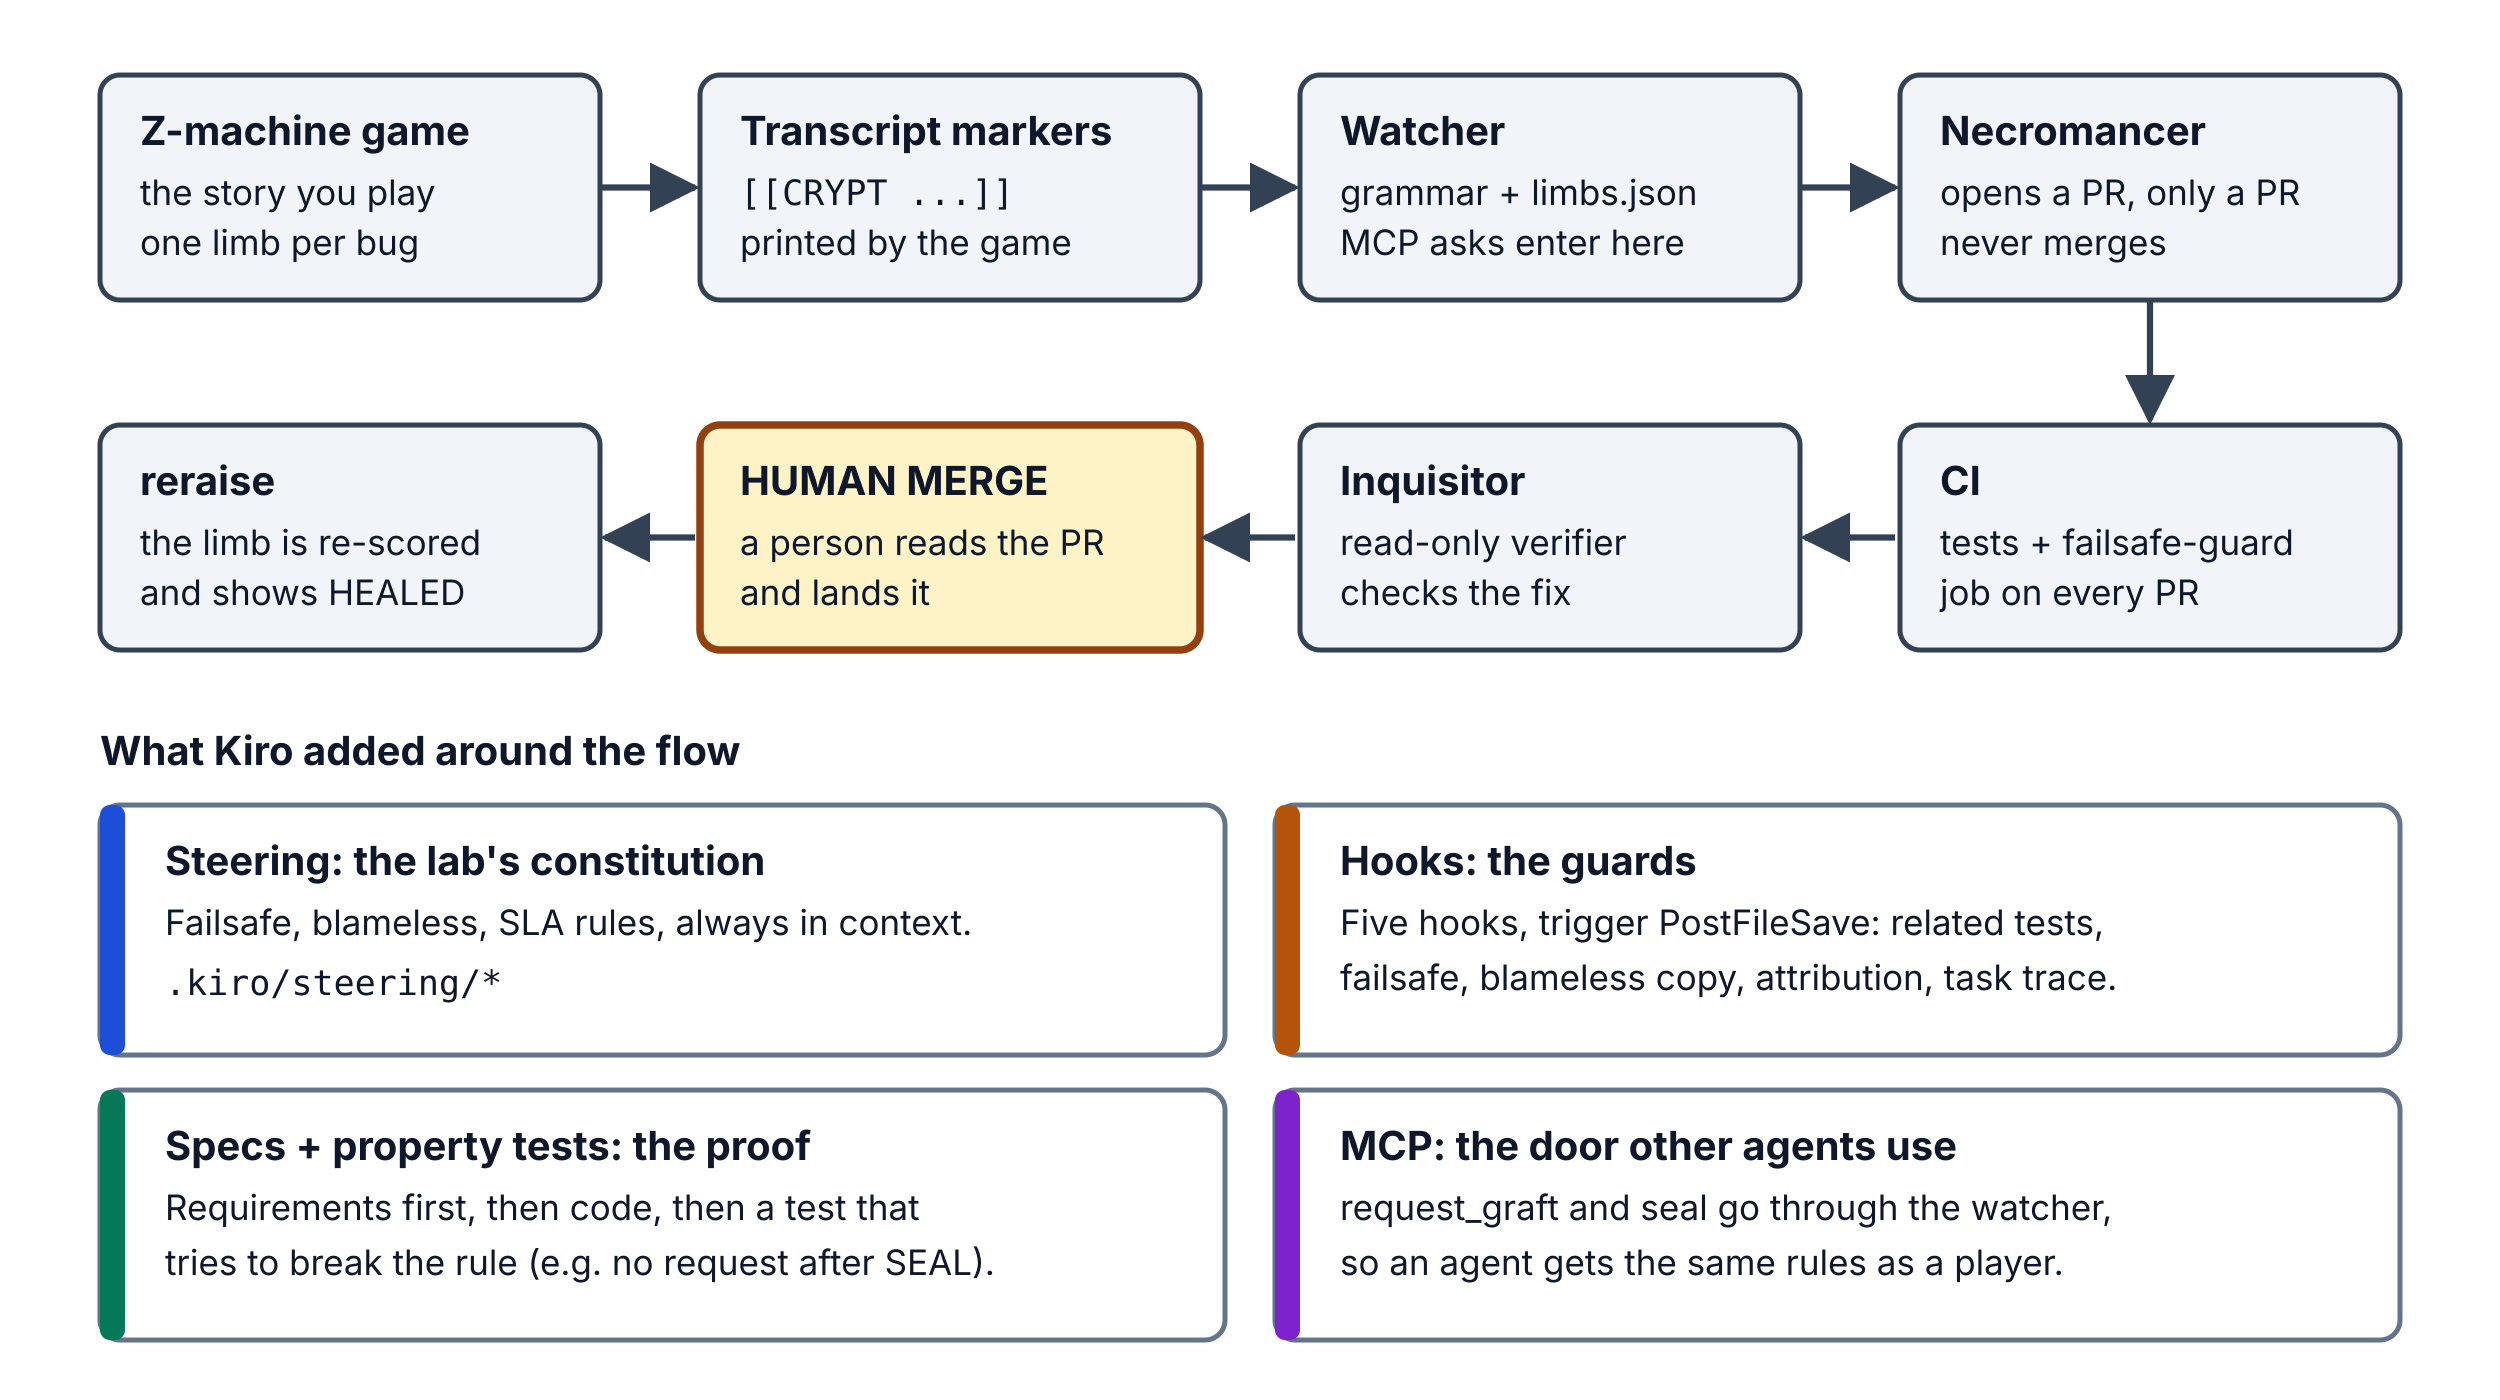
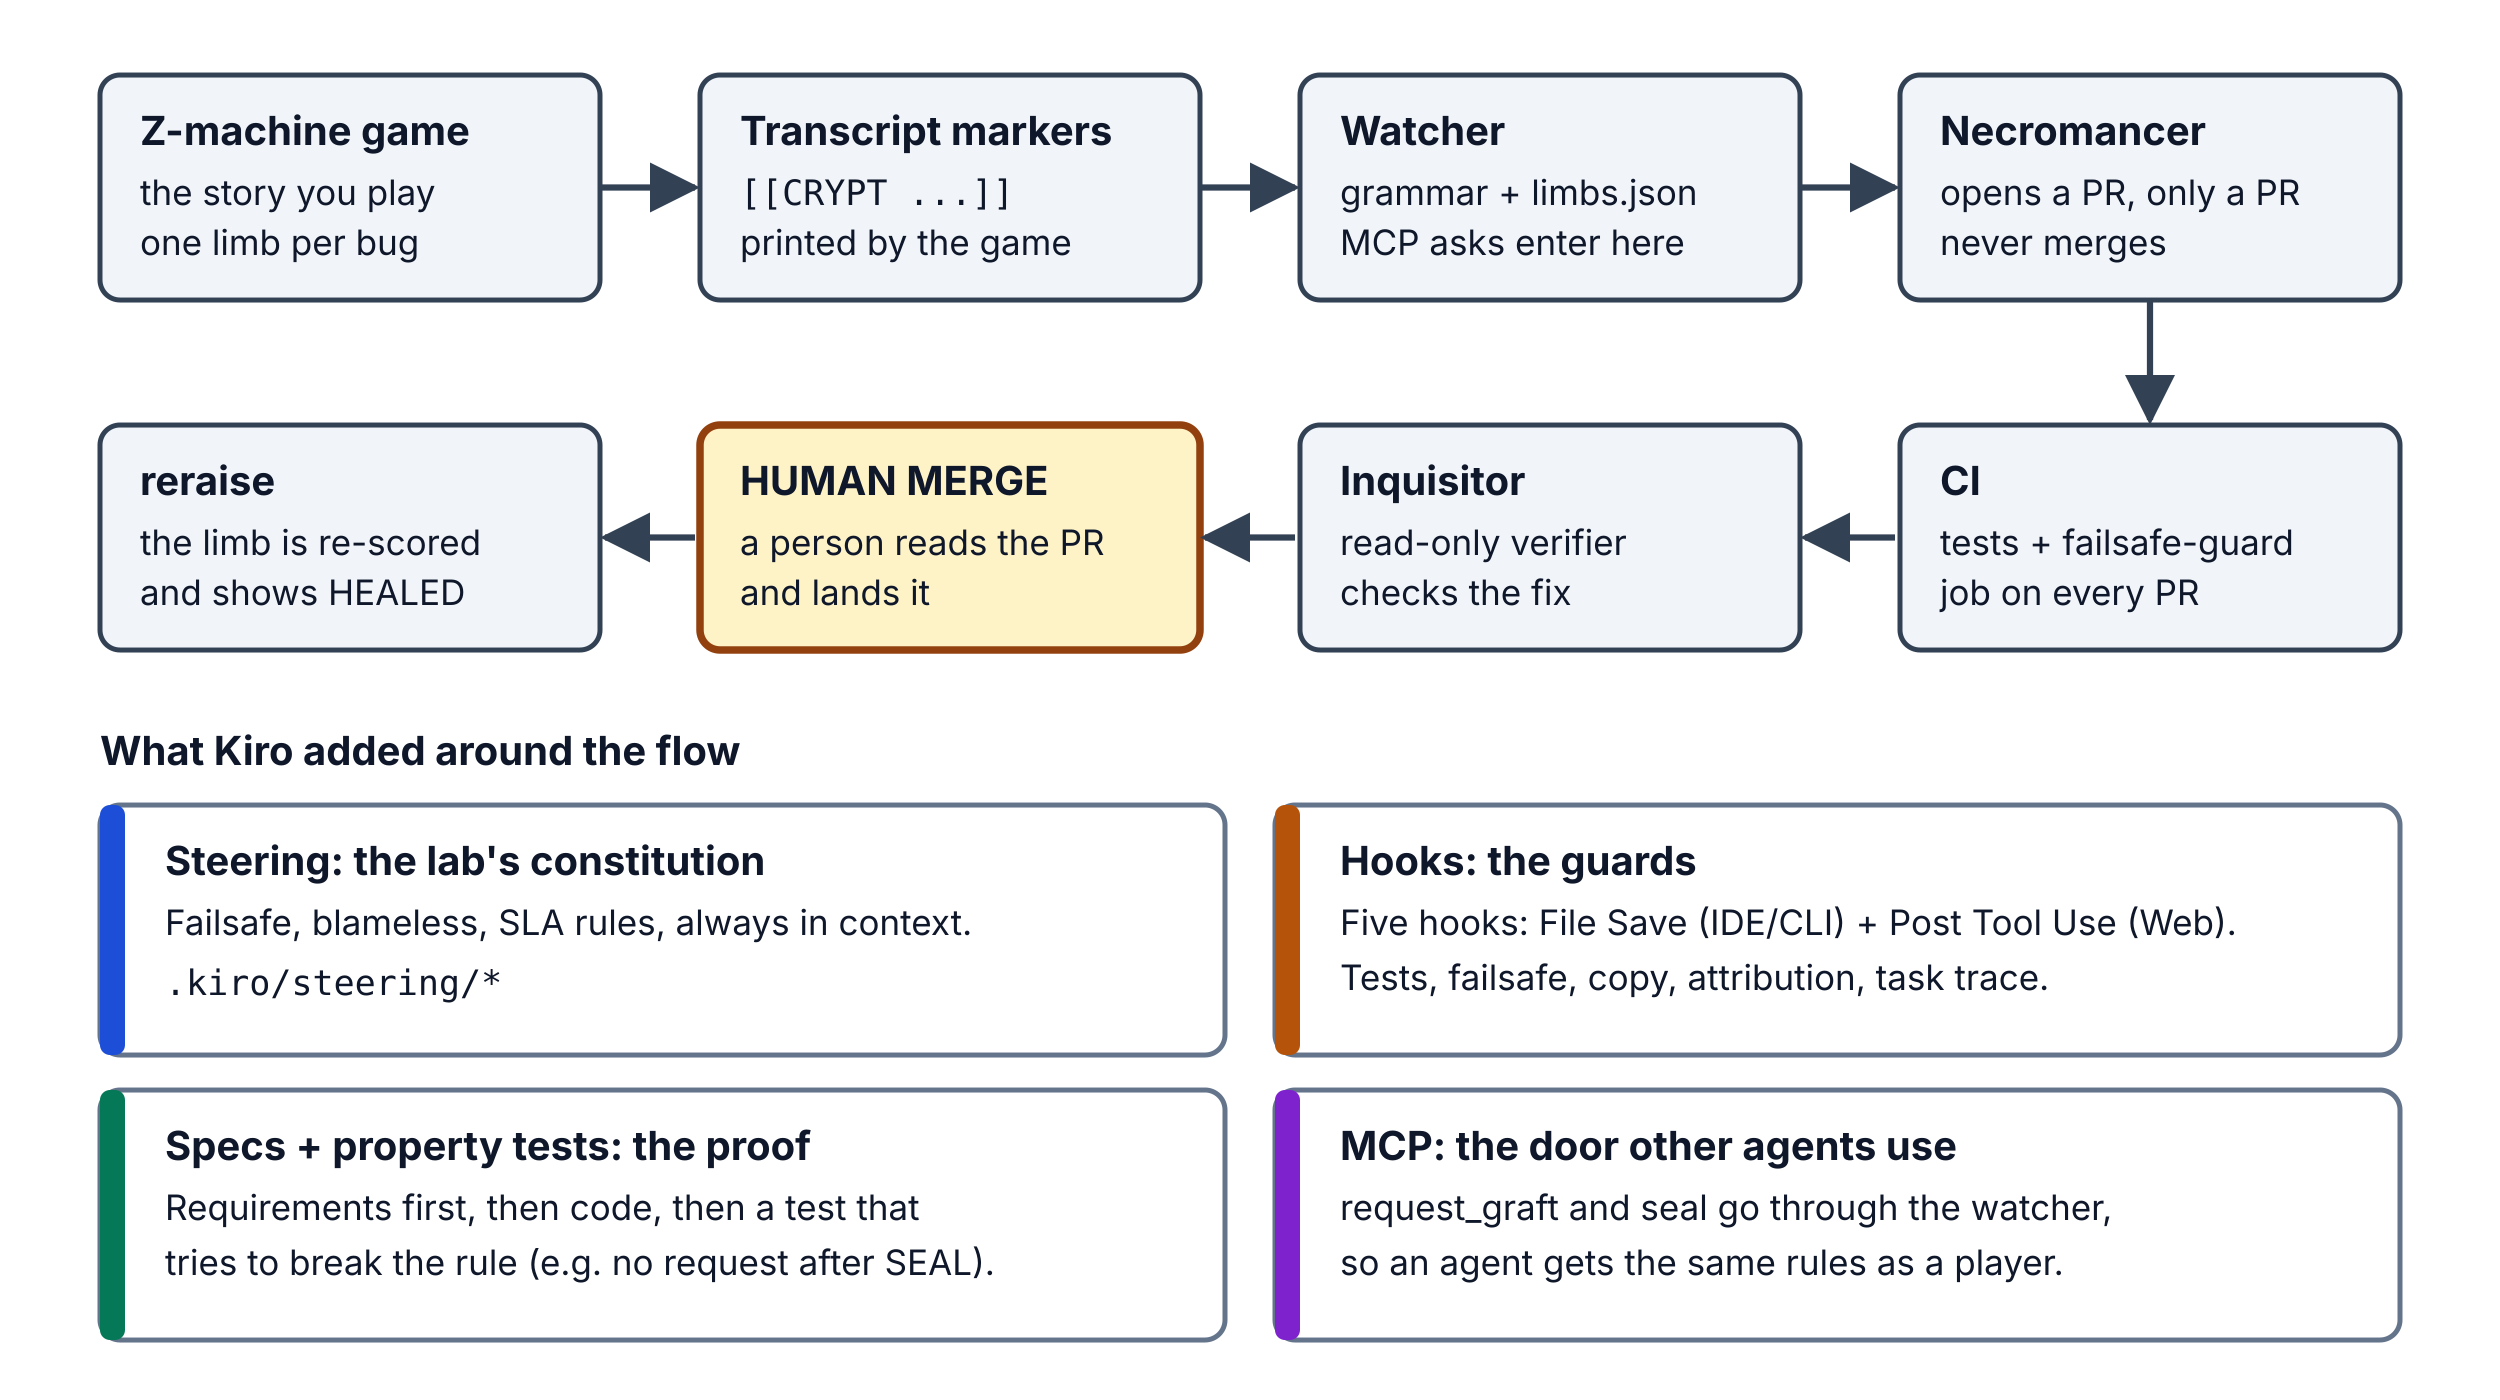
<svg xmlns="http://www.w3.org/2000/svg" viewBox="0 0 1000 560" width="1000" height="560" role="img" aria-labelledby="t d">
  <style>
    .bg { fill: #ffffff; }
    .box { fill: #f1f5f9; stroke: #334155; stroke-width: 2; }
    .human { fill: #fef3c7; stroke: #92400e; stroke-width: 3; }
    .card { fill: #ffffff; stroke: #64748b; stroke-width: 2; }
    .tx { fill: #0f172a; font-family: system-ui, -apple-system, "Segoe UI", sans-serif; font-size: 14px; }
    .h { font-weight: bold; font-size: 16px; }
    .mono { font-family: ui-monospace, Menlo, Consolas, monospace; font-size: 14px; }
    .arrow { stroke: #334155; stroke-width: 2.5; fill: none; }
    .head { fill: #334155; }
    .k1 { fill: #1d4ed8; } .k2 { fill: #b45309; } .k3 { fill: #047857; } .k4 { fill: #7e22ce; }
    .badge { fill: #ffffff; font-family: system-ui, sans-serif; font-size: 14px; font-weight: bold; }
    @media (prefers-color-scheme: dark) {
      .bg { fill: #0b1220; }
      .box { fill: #1e293b; stroke: #94a3b8; }
      .human { fill: #422006; stroke: #fbbf24; }
      .card { fill: #111827; stroke: #94a3b8; }
      .tx { fill: #f1f5f9; }
      .arrow { stroke: #cbd5e1; }
      .head { fill: #cbd5e1; }
      .k1 { fill: #60a5fa; } .k2 { fill: #fbbf24; } .k3 { fill: #34d399; } .k4 { fill: #c084fc; }
      .badge { fill: #0b1220; }
    }
  </style>
  <defs>
    <marker id="a" viewBox="0 0 10 10" refX="9" refY="5" markerWidth="8" markerHeight="8" orient="auto-start-reverse">
      <path d="M0 0L10 5L0 10z" class="head" />
    </marker>
  </defs>
  <rect class="bg" x="0" y="0" width="1000" height="560" />
  <rect class="box" x="40" y="30" width="200" height="90" rx="8" />
  <text class="tx h" x="56" y="58">Z-machine game</text>
  <text class="tx" x="56" y="82">the story you play</text>
  <text class="tx" x="56" y="102">one limb per bug</text>
  <rect class="box" x="280" y="30" width="200" height="90" rx="8" />
  <text class="tx h" x="296" y="58">Transcript markers</text>
  <text class="tx mono" x="296" y="82">[[CRYPT ...]]</text>
  <text class="tx" x="296" y="102">printed by the game</text>
  <rect class="box" x="520" y="30" width="200" height="90" rx="8" />
  <text class="tx h" x="536" y="58">Watcher</text>
  <text class="tx" x="536" y="82">grammar + limbs.json</text>
  <text class="tx" x="536" y="102">MCP asks enter here</text>
  <rect class="box" x="760" y="30" width="200" height="90" rx="8" />
  <text class="tx h" x="776" y="58">Necromancer</text>
  <text class="tx" x="776" y="82">opens a PR, only a PR</text>
  <text class="tx" x="776" y="102">never merges</text>
  <path class="arrow" d="M240 75H278" marker-end="url(#a)" />
  <path class="arrow" d="M480 75H518" marker-end="url(#a)" />
  <path class="arrow" d="M720 75H758" marker-end="url(#a)" />
  <path class="arrow" d="M860 120V168" marker-end="url(#a)" />
  <rect class="box" x="760" y="170" width="200" height="90" rx="8" />
  <text class="tx h" x="776" y="198">CI</text>
  <text class="tx" x="776" y="222">tests + failsafe-guard</text>
  <text class="tx" x="776" y="242">job on every PR</text>
  <rect class="box" x="520" y="170" width="200" height="90" rx="8" />
  <text class="tx h" x="536" y="198">Inquisitor</text>
  <text class="tx" x="536" y="222">read-only verifier</text>
  <text class="tx" x="536" y="242">checks the fix</text>
  <rect class="human" x="280" y="170" width="200" height="90" rx="8" />
  <text class="tx h" x="296" y="198">HUMAN MERGE</text>
  <text class="tx" x="296" y="222">a person reads the PR</text>
  <text class="tx" x="296" y="242">and lands it</text>
  <rect class="box" x="40" y="170" width="200" height="90" rx="8" />
  <text class="tx h" x="56" y="198">reraise</text>
  <text class="tx" x="56" y="222">the limb is re-scored</text>
  <text class="tx" x="56" y="242">and shows HEALED</text>
  <path class="arrow" d="M758 215H722" marker-end="url(#a)" />
  <path class="arrow" d="M518 215H482" marker-end="url(#a)" />
  <path class="arrow" d="M278 215H242" marker-end="url(#a)" />
  <text class="tx h" x="40" y="306">What Kiro added around the flow</text>
  <rect class="card" x="40" y="322" width="450" height="100" rx="8" />
  <rect class="k1" x="40" y="322" width="10" height="100" rx="4" />
  <text class="tx h" x="66" y="350">Steering: the lab's constitution</text>
  <text class="tx" x="66" y="374">Failsafe, blameless, SLA rules, always in context.</text>
  <text class="tx mono" x="66" y="398">.kiro/steering/*</text>
  <rect class="card" x="510" y="322" width="450" height="100" rx="8" />
  <rect class="k2" x="510" y="322" width="10" height="100" rx="4" />
  <text class="tx h" x="536" y="350">Hooks: the guards</text>
-   <text class="tx" x="536" y="374">Five hooks, trigger PostFileSave: related tests,</text>
-   <text class="tx" x="536" y="396">failsafe, blameless copy, attribution, task trace.</text>
+   <text class="tx" x="536" y="374">Five hooks: File Save (IDE/CLI) + Post Tool Use (Web).</text>
+   <text class="tx" x="536" y="396">Tests, failsafe, copy, attribution, task trace.</text>
  <rect class="card" x="40" y="436" width="450" height="100" rx="8" />
  <rect class="k3" x="40" y="436" width="10" height="100" rx="4" />
  <text class="tx h" x="66" y="464">Specs + property tests: the proof</text>
  <text class="tx" x="66" y="488">Requirements first, then code, then a test that</text>
  <text class="tx" x="66" y="510">tries to break the rule (e.g. no request after SEAL).</text>
  <rect class="card" x="510" y="436" width="450" height="100" rx="8" />
  <rect class="k4" x="510" y="436" width="10" height="100" rx="4" />
  <text class="tx h" x="536" y="464">MCP: the door other agents use</text>
  <text class="tx" x="536" y="488">request_graft and seal go through the watcher,</text>
  <text class="tx" x="536" y="510">so an agent gets the same rules as a player.</text>
</svg>
